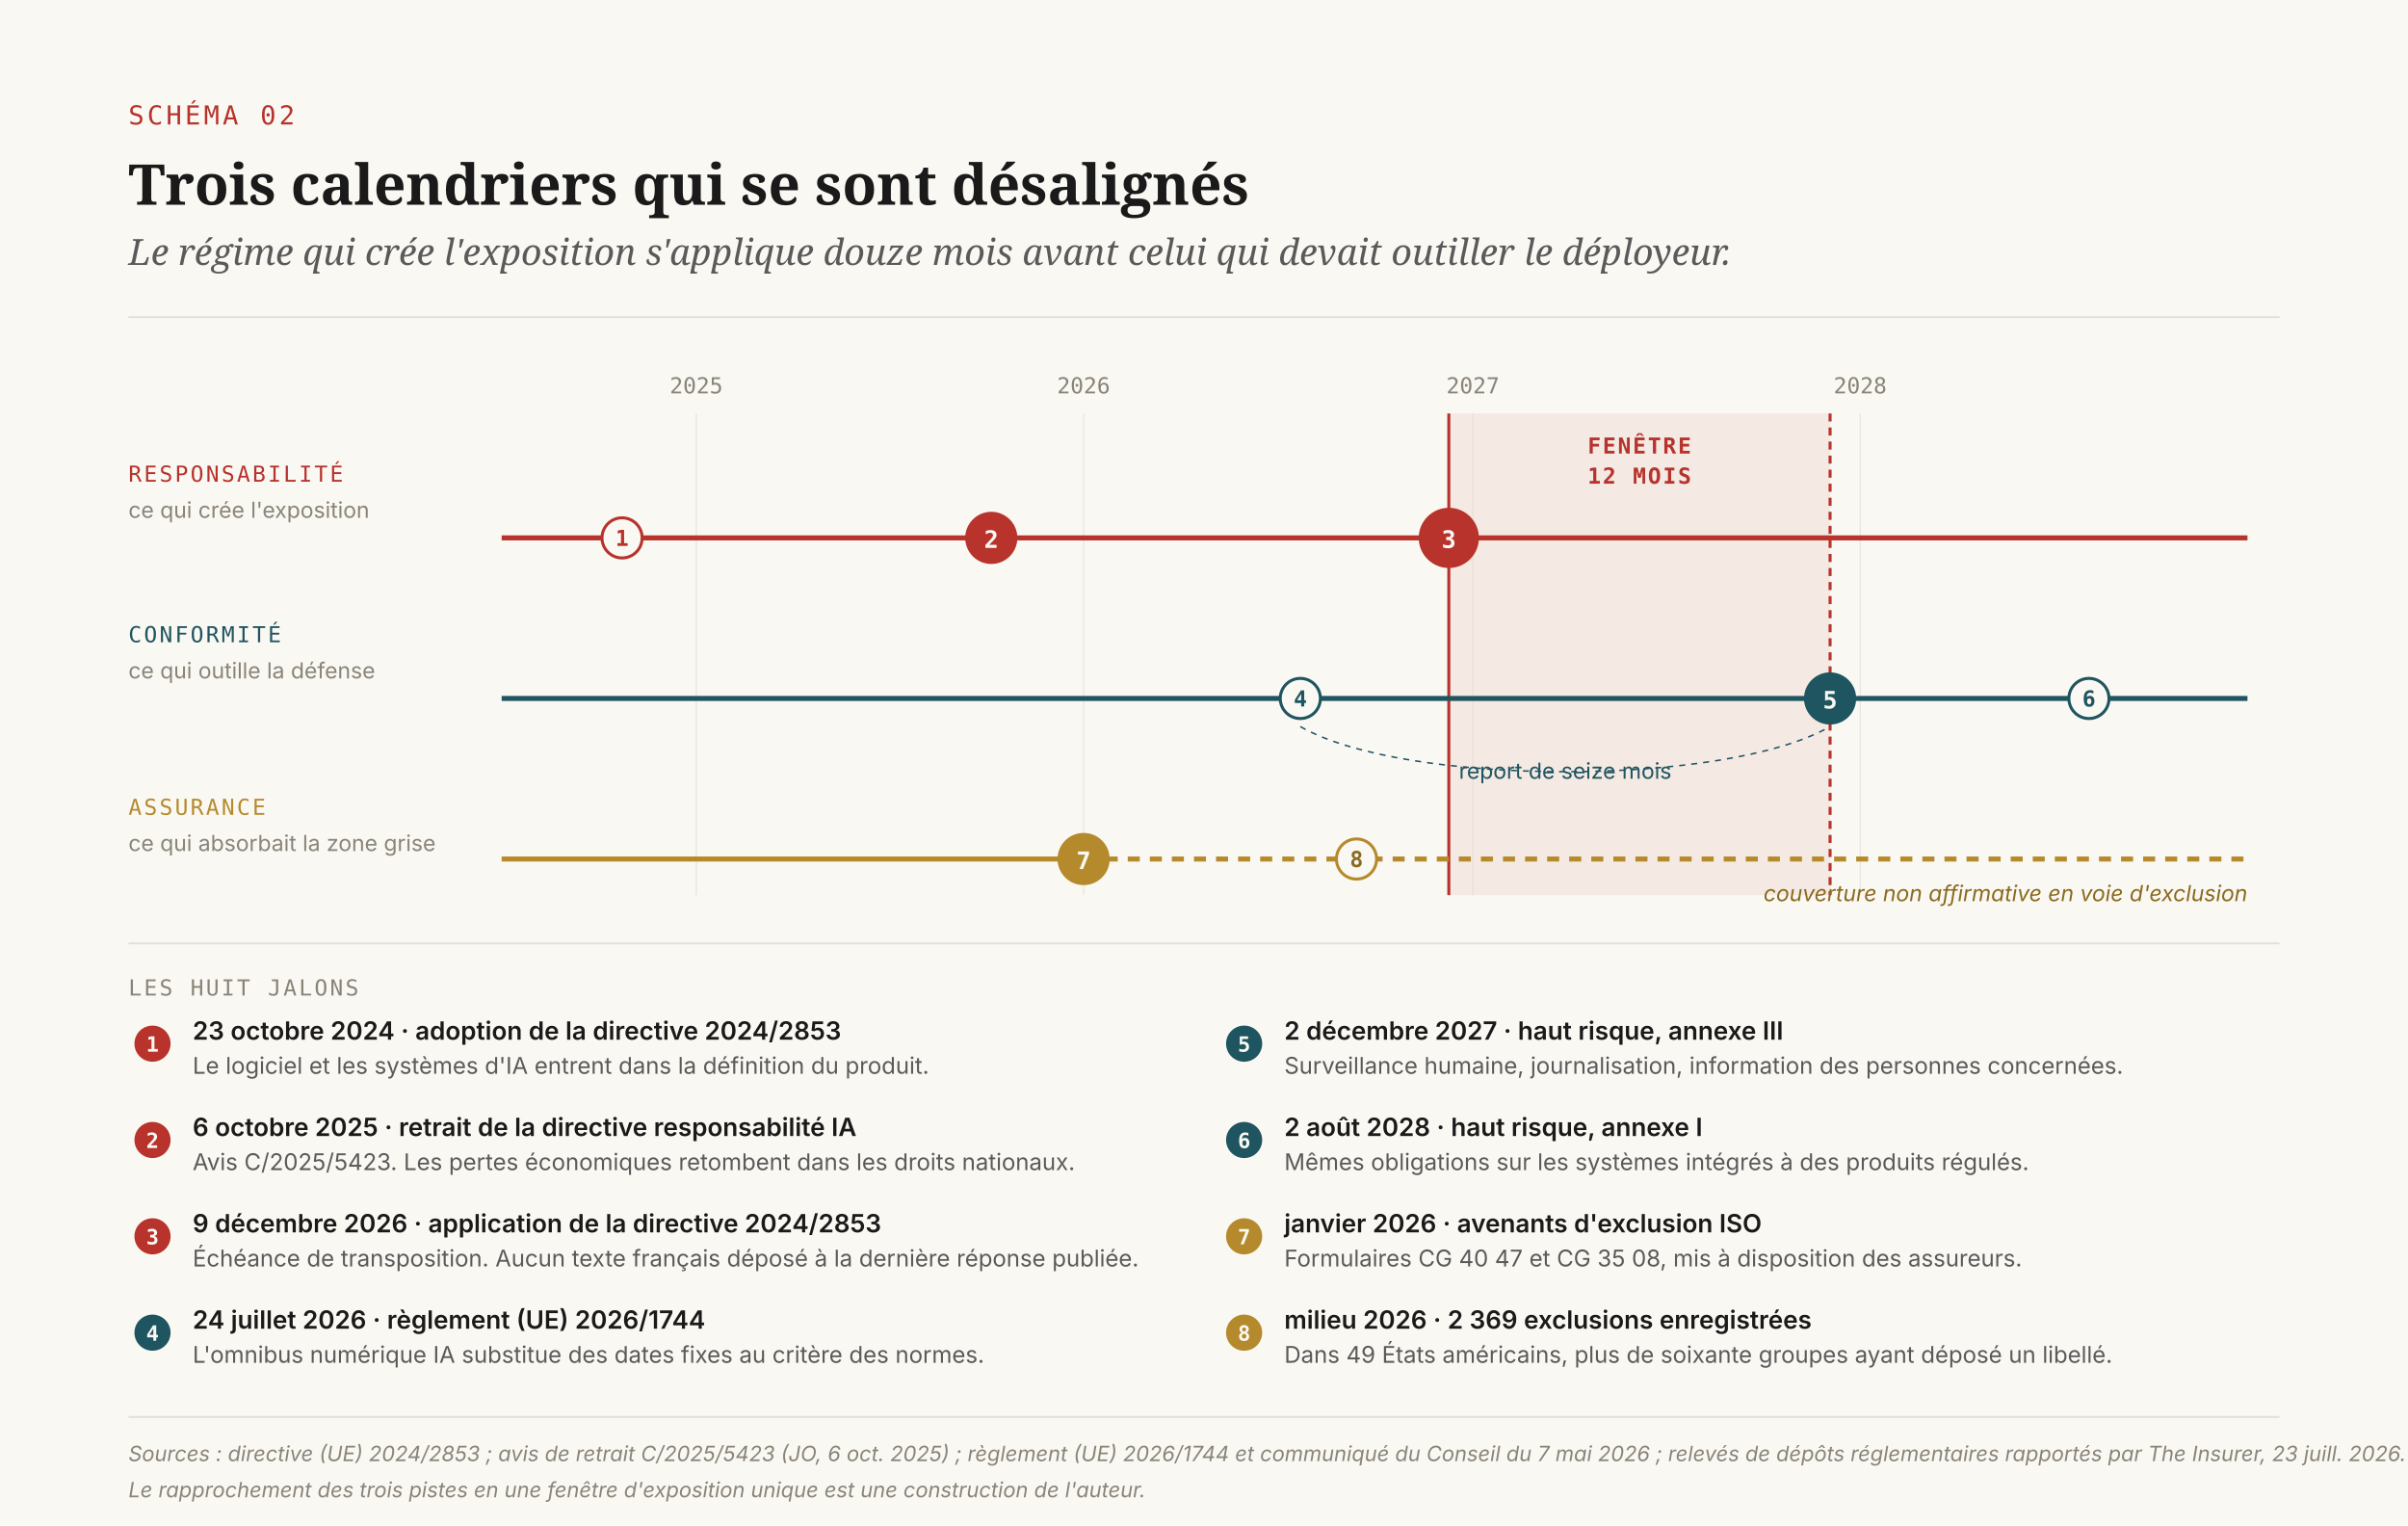
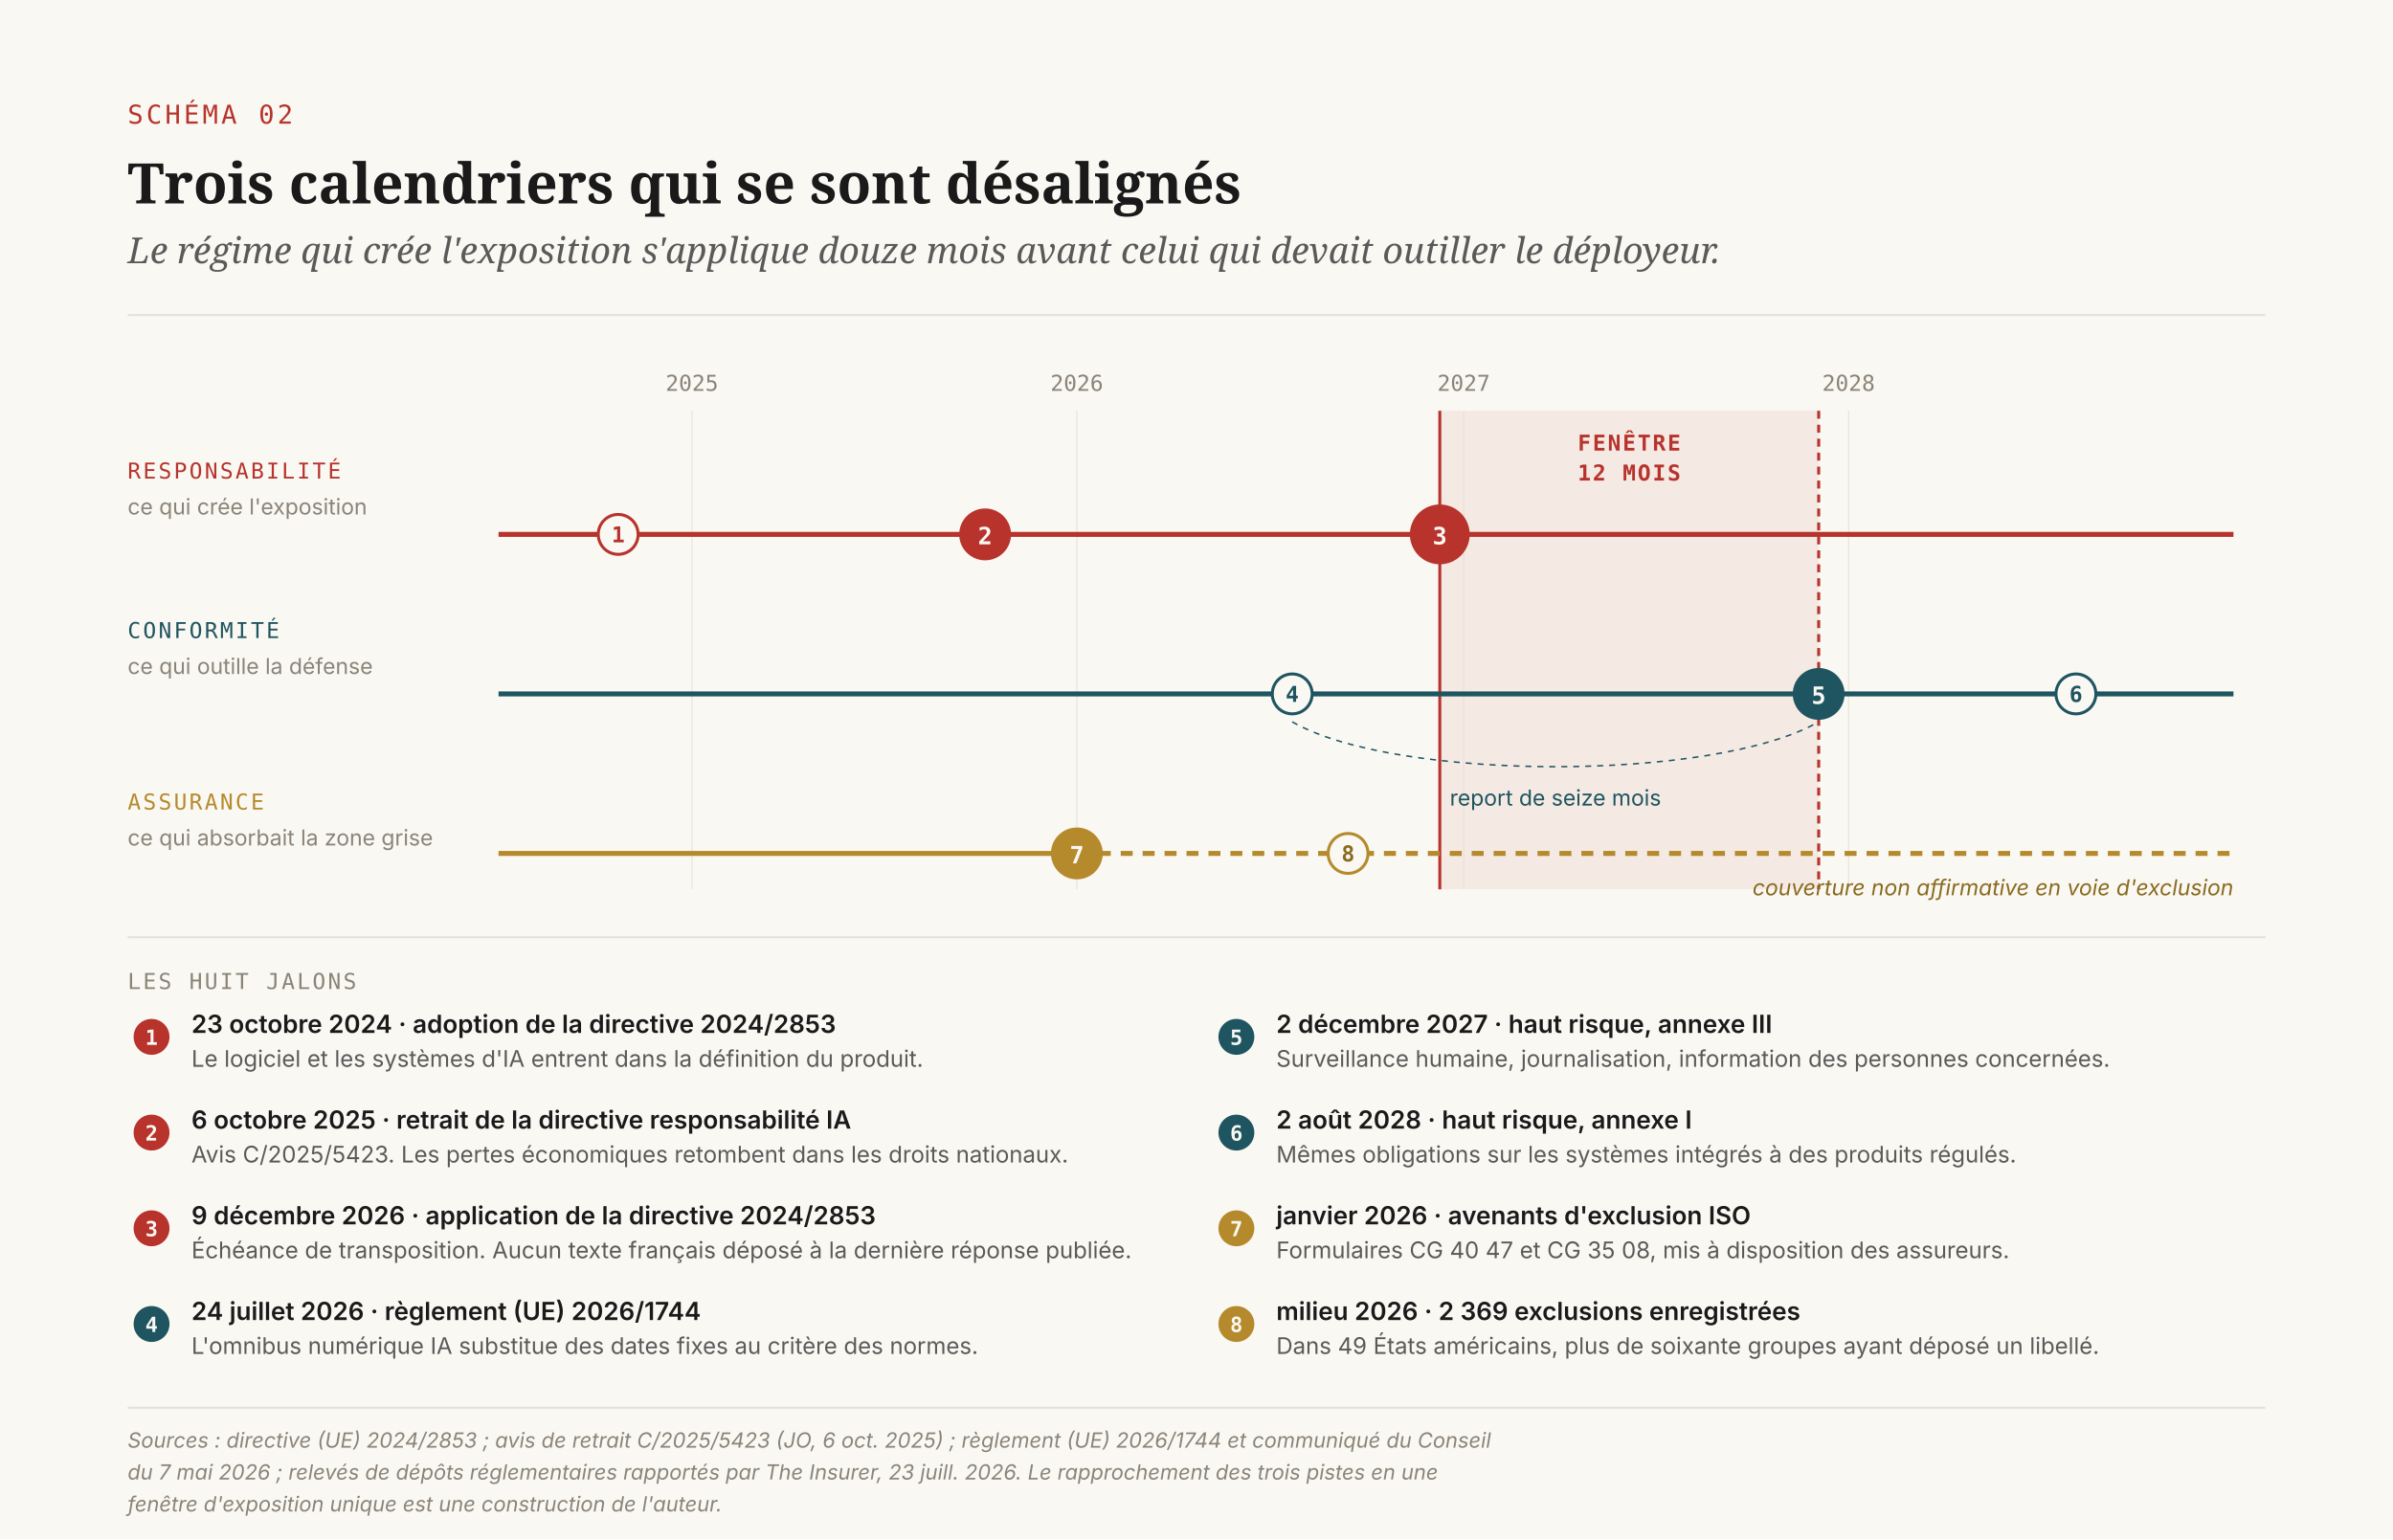
- <svg xmlns="http://www.w3.org/2000/svg" viewBox="0 0 1200 760" role="img" aria-label="Trois calendriers désalignés : la responsabilité, la conformité et l'assurance entre 2024 et 2028, et la fenêtre d'exposition de douze mois qui en résulte">
+ <svg xmlns="http://www.w3.org/2000/svg" viewBox="0 0 1200 772" role="img" aria-label="Trois calendriers désalignés : la responsabilité, la conformité et l'assurance entre 2024 et 2028, et la fenêtre d'exposition de douze mois qui en résulte">
  <style>
    .display { font-family: 'Fraunces', 'Spectral', Georgia, serif; }
    .body    { font-family: 'Inter', 'Helvetica Neue', system-ui, sans-serif; }
    .mono    { font-family: 'JetBrains Mono', 'IBM Plex Mono', monospace; }
    .interactive { cursor: pointer; }
  </style>
-   <rect width="1200" height="760" fill="#FAF8F3" />
+   <rect width="1200" height="772" fill="#FAF8F3" />
  <text x="64" y="62" class="mono" font-size="13" letter-spacing="0.12em" fill="#B7332C">SCHÉMA 02</text>
  <text x="64" y="102" class="display" font-size="28" font-weight="600" fill="#1A1A1A">Trois calendriers qui se sont désalignés</text>
  <text x="64" y="132" class="display" font-size="18" font-style="italic" fill="#5A5A5A">Le régime qui crée l'exposition s'applique douze mois avant celui qui devait outiller le déployeur.</text>
  <line x1="64" y1="158" x2="1136" y2="158" stroke="#E5E1D8" stroke-width="1" />
  <g class="interactive" data-card="fenetre-exposition" tabindex="0" role="button" aria-label="La fenêtre d'exposition de douze mois — cliquez pour les détails">
    <rect x="722" y="206" width="190" height="240" fill="#B7332C" fill-opacity="0.08" />
    <line x1="722" y1="206" x2="722" y2="446" stroke="#B7332C" stroke-width="1.5" />
    <line x1="912" y1="206" x2="912" y2="446" stroke="#B7332C" stroke-width="1.5" stroke-dasharray="4 3" />
    <text x="817" y="226" class="mono" font-size="11" font-weight="600" letter-spacing="0.08em" fill="#B7332C" text-anchor="middle">FENÊTRE</text>
    <text x="817" y="241" class="mono" font-size="11" font-weight="600" letter-spacing="0.08em" fill="#B7332C" text-anchor="middle">12 MOIS</text>
  </g>
  <text x="347" y="196" class="mono" font-size="11" fill="#8A8478" text-anchor="middle">2025</text>
  <text x="540" y="196" class="mono" font-size="11" fill="#8A8478" text-anchor="middle">2026</text>
  <text x="734" y="196" class="mono" font-size="11" fill="#8A8478" text-anchor="middle">2027</text>
  <text x="927" y="196" class="mono" font-size="11" fill="#8A8478" text-anchor="middle">2028</text>
  <line x1="347" y1="206" x2="347" y2="446" stroke="#E5E1D8" stroke-width="0.5" />
  <line x1="540" y1="206" x2="540" y2="446" stroke="#E5E1D8" stroke-width="0.5" />
  <line x1="734" y1="206" x2="734" y2="446" stroke="#E5E1D8" stroke-width="0.5" />
  <line x1="927" y1="206" x2="927" y2="446" stroke="#E5E1D8" stroke-width="0.5" />
  <text x="64" y="240" class="mono" font-size="11" letter-spacing="0.1em" fill="#B7332C">RESPONSABILITÉ</text>
  <text x="64" y="258" class="body" font-size="11" fill="#8A8478">ce qui crée l'exposition</text>
  <line x1="250" y1="268" x2="1120" y2="268" stroke="#B7332C" stroke-width="2.5" />
  <circle cx="310" cy="268" r="10" fill="#FAF8F3" stroke="#B7332C" stroke-width="1.5" />
  <text x="310" y="272" class="mono" font-size="11" font-weight="600" fill="#B7332C" text-anchor="middle">1</text>
  <g class="interactive" data-card="retrait-aild" tabindex="0" role="button" aria-label="Le retrait de la directive sur la responsabilité en matière d'IA — cliquez pour les détails">
    <circle cx="494" cy="268" r="13" fill="#B7332C" />
    <text x="494" y="273" class="mono" font-size="12" font-weight="600" fill="#FAF8F3" text-anchor="middle">2</text>
  </g>
  <g class="interactive" data-card="application-pld" tabindex="0" role="button" aria-label="L'application de la directive 2024/2853 le 9 décembre 2026 — cliquez pour les détails">
    <circle cx="722" cy="268" r="15" fill="#B7332C" />
    <text x="722" y="273" class="mono" font-size="12" font-weight="600" fill="#FAF8F3" text-anchor="middle">3</text>
  </g>
  <text x="64" y="320" class="mono" font-size="11" letter-spacing="0.1em" fill="#1F5560">CONFORMITÉ</text>
  <text x="64" y="338" class="body" font-size="11" fill="#8A8478">ce qui outille la défense</text>
  <line x1="250" y1="348" x2="1120" y2="348" stroke="#1F5560" stroke-width="2.5" />
  <g class="interactive" data-card="report-omnibus" tabindex="0" role="button" aria-label="Le report des obligations haut risque par l'omnibus numérique — cliquez pour les détails">
    <circle cx="648" cy="348" r="10" fill="#FAF8F3" stroke="#1F5560" stroke-width="1.5" />
    <text x="648" y="352" class="mono" font-size="11" font-weight="600" fill="#1F5560" text-anchor="middle">4</text>
    <circle cx="912" cy="348" r="13" fill="#1F5560" />
    <text x="912" y="353" class="mono" font-size="12" font-weight="600" fill="#FAF8F3" text-anchor="middle">5</text>
    <circle cx="1041" cy="348" r="10" fill="#FAF8F3" stroke="#1F5560" stroke-width="1.5" />
    <text x="1041" y="352" class="mono" font-size="11" font-weight="600" fill="#1F5560" text-anchor="middle">6</text>
  </g>
  <path d="M 648 362 C 700 392, 860 392, 912 362" fill="none" stroke="#1F5560" stroke-width="0.75" stroke-dasharray="3 3" />
-   <text x="780" y="388" class="body" font-size="11" fill="#1F5560" text-anchor="middle">report de seize mois</text>
+   <text x="780" y="404" class="body" font-size="11" fill="#1F5560" text-anchor="middle">report de seize mois</text>
  <text x="64" y="406" class="mono" font-size="11" letter-spacing="0.1em" fill="#B58A2C">ASSURANCE</text>
  <text x="64" y="424" class="body" font-size="11" fill="#8A8478">ce qui absorbait la zone grise</text>
  <g class="interactive" data-card="exclusions-marche" tabindex="0" role="button" aria-label="Le retrait de l'assurance de la zone grise — cliquez pour les détails">
    <line x1="250" y1="428" x2="540" y2="428" stroke="#B58A2C" stroke-width="2.5" />
    <line x1="540" y1="428" x2="1120" y2="428" stroke="#B58A2C" stroke-width="2.5" stroke-dasharray="6 5" />
    <circle cx="540" cy="428" r="13" fill="#B58A2C" />
    <text x="540" y="433" class="mono" font-size="12" font-weight="600" fill="#FAF8F3" text-anchor="middle">7</text>
    <circle cx="676" cy="428" r="10" fill="#FAF8F3" stroke="#B58A2C" stroke-width="1.5" />
    <text x="676" y="432" class="mono" font-size="11" font-weight="600" fill="#8A6A1E" text-anchor="middle">8</text>
    <text x="1120" y="449" class="body" font-size="11" font-style="italic" fill="#8A6A1E" text-anchor="end">couverture non affirmative en voie d'exclusion</text>
  </g>
  <line x1="64" y1="470" x2="1136" y2="470" stroke="#E5E1D8" stroke-width="1" />
  <text x="64" y="496" class="mono" font-size="11" letter-spacing="0.1em" fill="#8A8478">LES HUIT JALONS</text>
  <circle cx="76" cy="520" r="9" fill="#B7332C" />
  <text x="76" y="524" class="mono" font-size="10.5" font-weight="600" fill="#FAF8F3" text-anchor="middle">1</text>
  <text x="96" y="518" class="body" font-size="12.5" font-weight="600" fill="#1A1A1A">23 octobre 2024 · adoption de la directive 2024/2853</text>
  <text x="96" y="535" class="body" font-size="11.5" fill="#5A5A5A">Le logiciel et les systèmes d'IA entrent dans la définition du produit.</text>
  <circle cx="76" cy="568" r="9" fill="#B7332C" />
  <text x="76" y="572" class="mono" font-size="10.5" font-weight="600" fill="#FAF8F3" text-anchor="middle">2</text>
  <text x="96" y="566" class="body" font-size="12.5" font-weight="600" fill="#1A1A1A">6 octobre 2025 · retrait de la directive responsabilité IA</text>
  <text x="96" y="583" class="body" font-size="11.5" fill="#5A5A5A">Avis C/2025/5423. Les pertes économiques retombent dans les droits nationaux.</text>
  <circle cx="76" cy="616" r="9" fill="#B7332C" />
  <text x="76" y="620" class="mono" font-size="10.5" font-weight="600" fill="#FAF8F3" text-anchor="middle">3</text>
  <text x="96" y="614" class="body" font-size="12.5" font-weight="600" fill="#1A1A1A">9 décembre 2026 · application de la directive 2024/2853</text>
  <text x="96" y="631" class="body" font-size="11.5" fill="#5A5A5A">Échéance de transposition. Aucun texte français déposé à la dernière réponse publiée.</text>
  <circle cx="76" cy="664" r="9" fill="#1F5560" />
  <text x="76" y="668" class="mono" font-size="10.5" font-weight="600" fill="#FAF8F3" text-anchor="middle">4</text>
  <text x="96" y="662" class="body" font-size="12.5" font-weight="600" fill="#1A1A1A">24 juillet 2026 · règlement (UE) 2026/1744</text>
  <text x="96" y="679" class="body" font-size="11.5" fill="#5A5A5A">L'omnibus numérique IA substitue des dates fixes au critère des normes.</text>
  <circle cx="620" cy="520" r="9" fill="#1F5560" />
  <text x="620" y="524" class="mono" font-size="10.5" font-weight="600" fill="#FAF8F3" text-anchor="middle">5</text>
  <text x="640" y="518" class="body" font-size="12.5" font-weight="600" fill="#1A1A1A">2 décembre 2027 · haut risque, annexe III</text>
  <text x="640" y="535" class="body" font-size="11.5" fill="#5A5A5A">Surveillance humaine, journalisation, information des personnes concernées.</text>
  <circle cx="620" cy="568" r="9" fill="#1F5560" />
  <text x="620" y="572" class="mono" font-size="10.5" font-weight="600" fill="#FAF8F3" text-anchor="middle">6</text>
  <text x="640" y="566" class="body" font-size="12.5" font-weight="600" fill="#1A1A1A">2 août 2028 · haut risque, annexe I</text>
  <text x="640" y="583" class="body" font-size="11.5" fill="#5A5A5A">Mêmes obligations sur les systèmes intégrés à des produits régulés.</text>
  <circle cx="620" cy="616" r="9" fill="#B58A2C" />
  <text x="620" y="620" class="mono" font-size="10.5" font-weight="600" fill="#FAF8F3" text-anchor="middle">7</text>
  <text x="640" y="614" class="body" font-size="12.5" font-weight="600" fill="#1A1A1A">janvier 2026 · avenants d'exclusion ISO</text>
  <text x="640" y="631" class="body" font-size="11.5" fill="#5A5A5A">Formulaires CG 40 47 et CG 35 08, mis à disposition des assureurs.</text>
  <circle cx="620" cy="664" r="9" fill="#B58A2C" />
  <text x="620" y="668" class="mono" font-size="10.5" font-weight="600" fill="#FAF8F3" text-anchor="middle">8</text>
  <text x="640" y="662" class="body" font-size="12.5" font-weight="600" fill="#1A1A1A">milieu 2026 · 2 369 exclusions enregistrées</text>
  <text x="640" y="679" class="body" font-size="11.5" fill="#5A5A5A">Dans 49 États américains, plus de soixante groupes ayant déposé un libellé.</text>
  <line x1="64" y1="706" x2="1136" y2="706" stroke="#E5E1D8" stroke-width="1" />
-   <text x="64" y="728" class="body" font-size="10.5" font-style="italic" fill="#8A8478">Sources : directive (UE) 2024/2853 ; avis de retrait C/2025/5423 (JO, 6 oct. 2025) ; règlement (UE) 2026/1744 et communiqué du Conseil du 7 mai 2026 ; relevés de dépôts réglementaires rapportés par The Insurer, 23 juill. 2026.</text>
-   <text x="64" y="746" class="body" font-size="10.5" font-style="italic" fill="#8A8478">Le rapprochement des trois pistes en une fenêtre d'exposition unique est une construction de l'auteur.</text>
+   <text x="64" y="726" class="body" font-size="10.5" font-style="italic" fill="#8A8478">Sources : directive (UE) 2024/2853 ; avis de retrait C/2025/5423 (JO, 6 oct. 2025) ; règlement (UE) 2026/1744 et communiqué du Conseil</text>
+   <text x="64" y="742" class="body" font-size="10.5" font-style="italic" fill="#8A8478">du 7 mai 2026 ; relevés de dépôts réglementaires rapportés par The Insurer, 23 juill. 2026. Le rapprochement des trois pistes en une</text>
+   <text x="64" y="758" class="body" font-size="10.5" font-style="italic" fill="#8A8478">fenêtre d'exposition unique est une construction de l'auteur.</text>
</svg>
